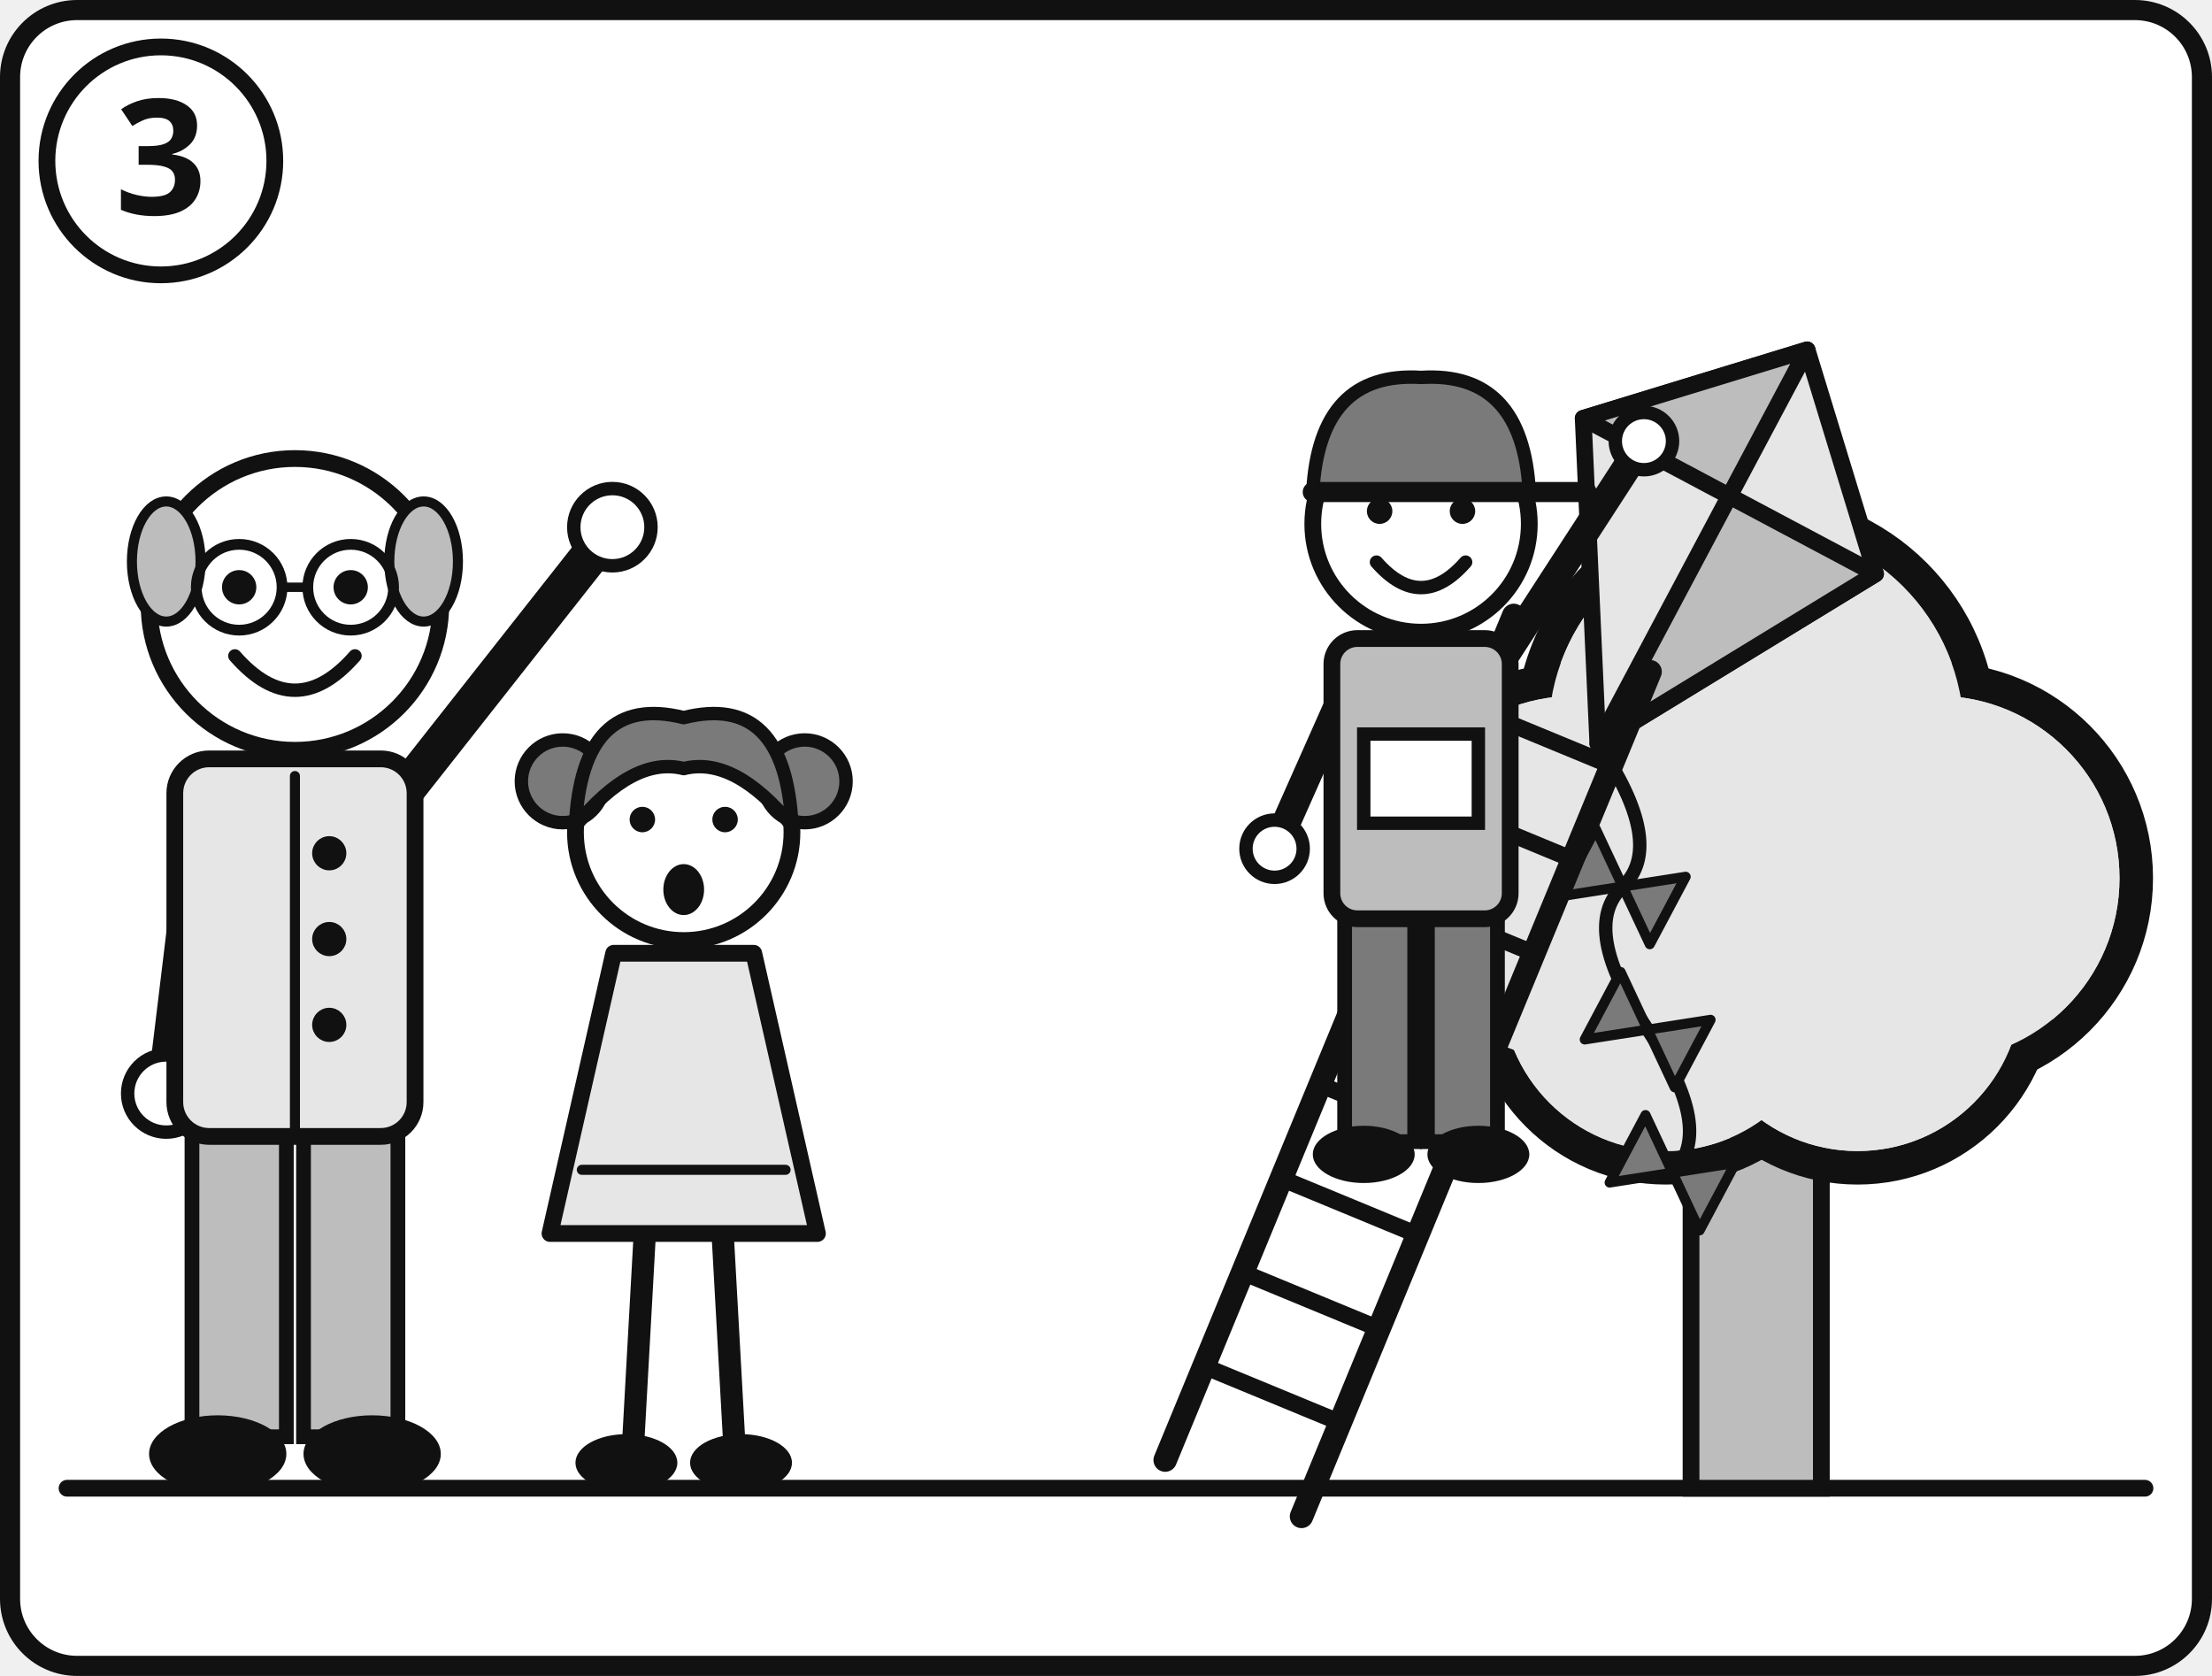
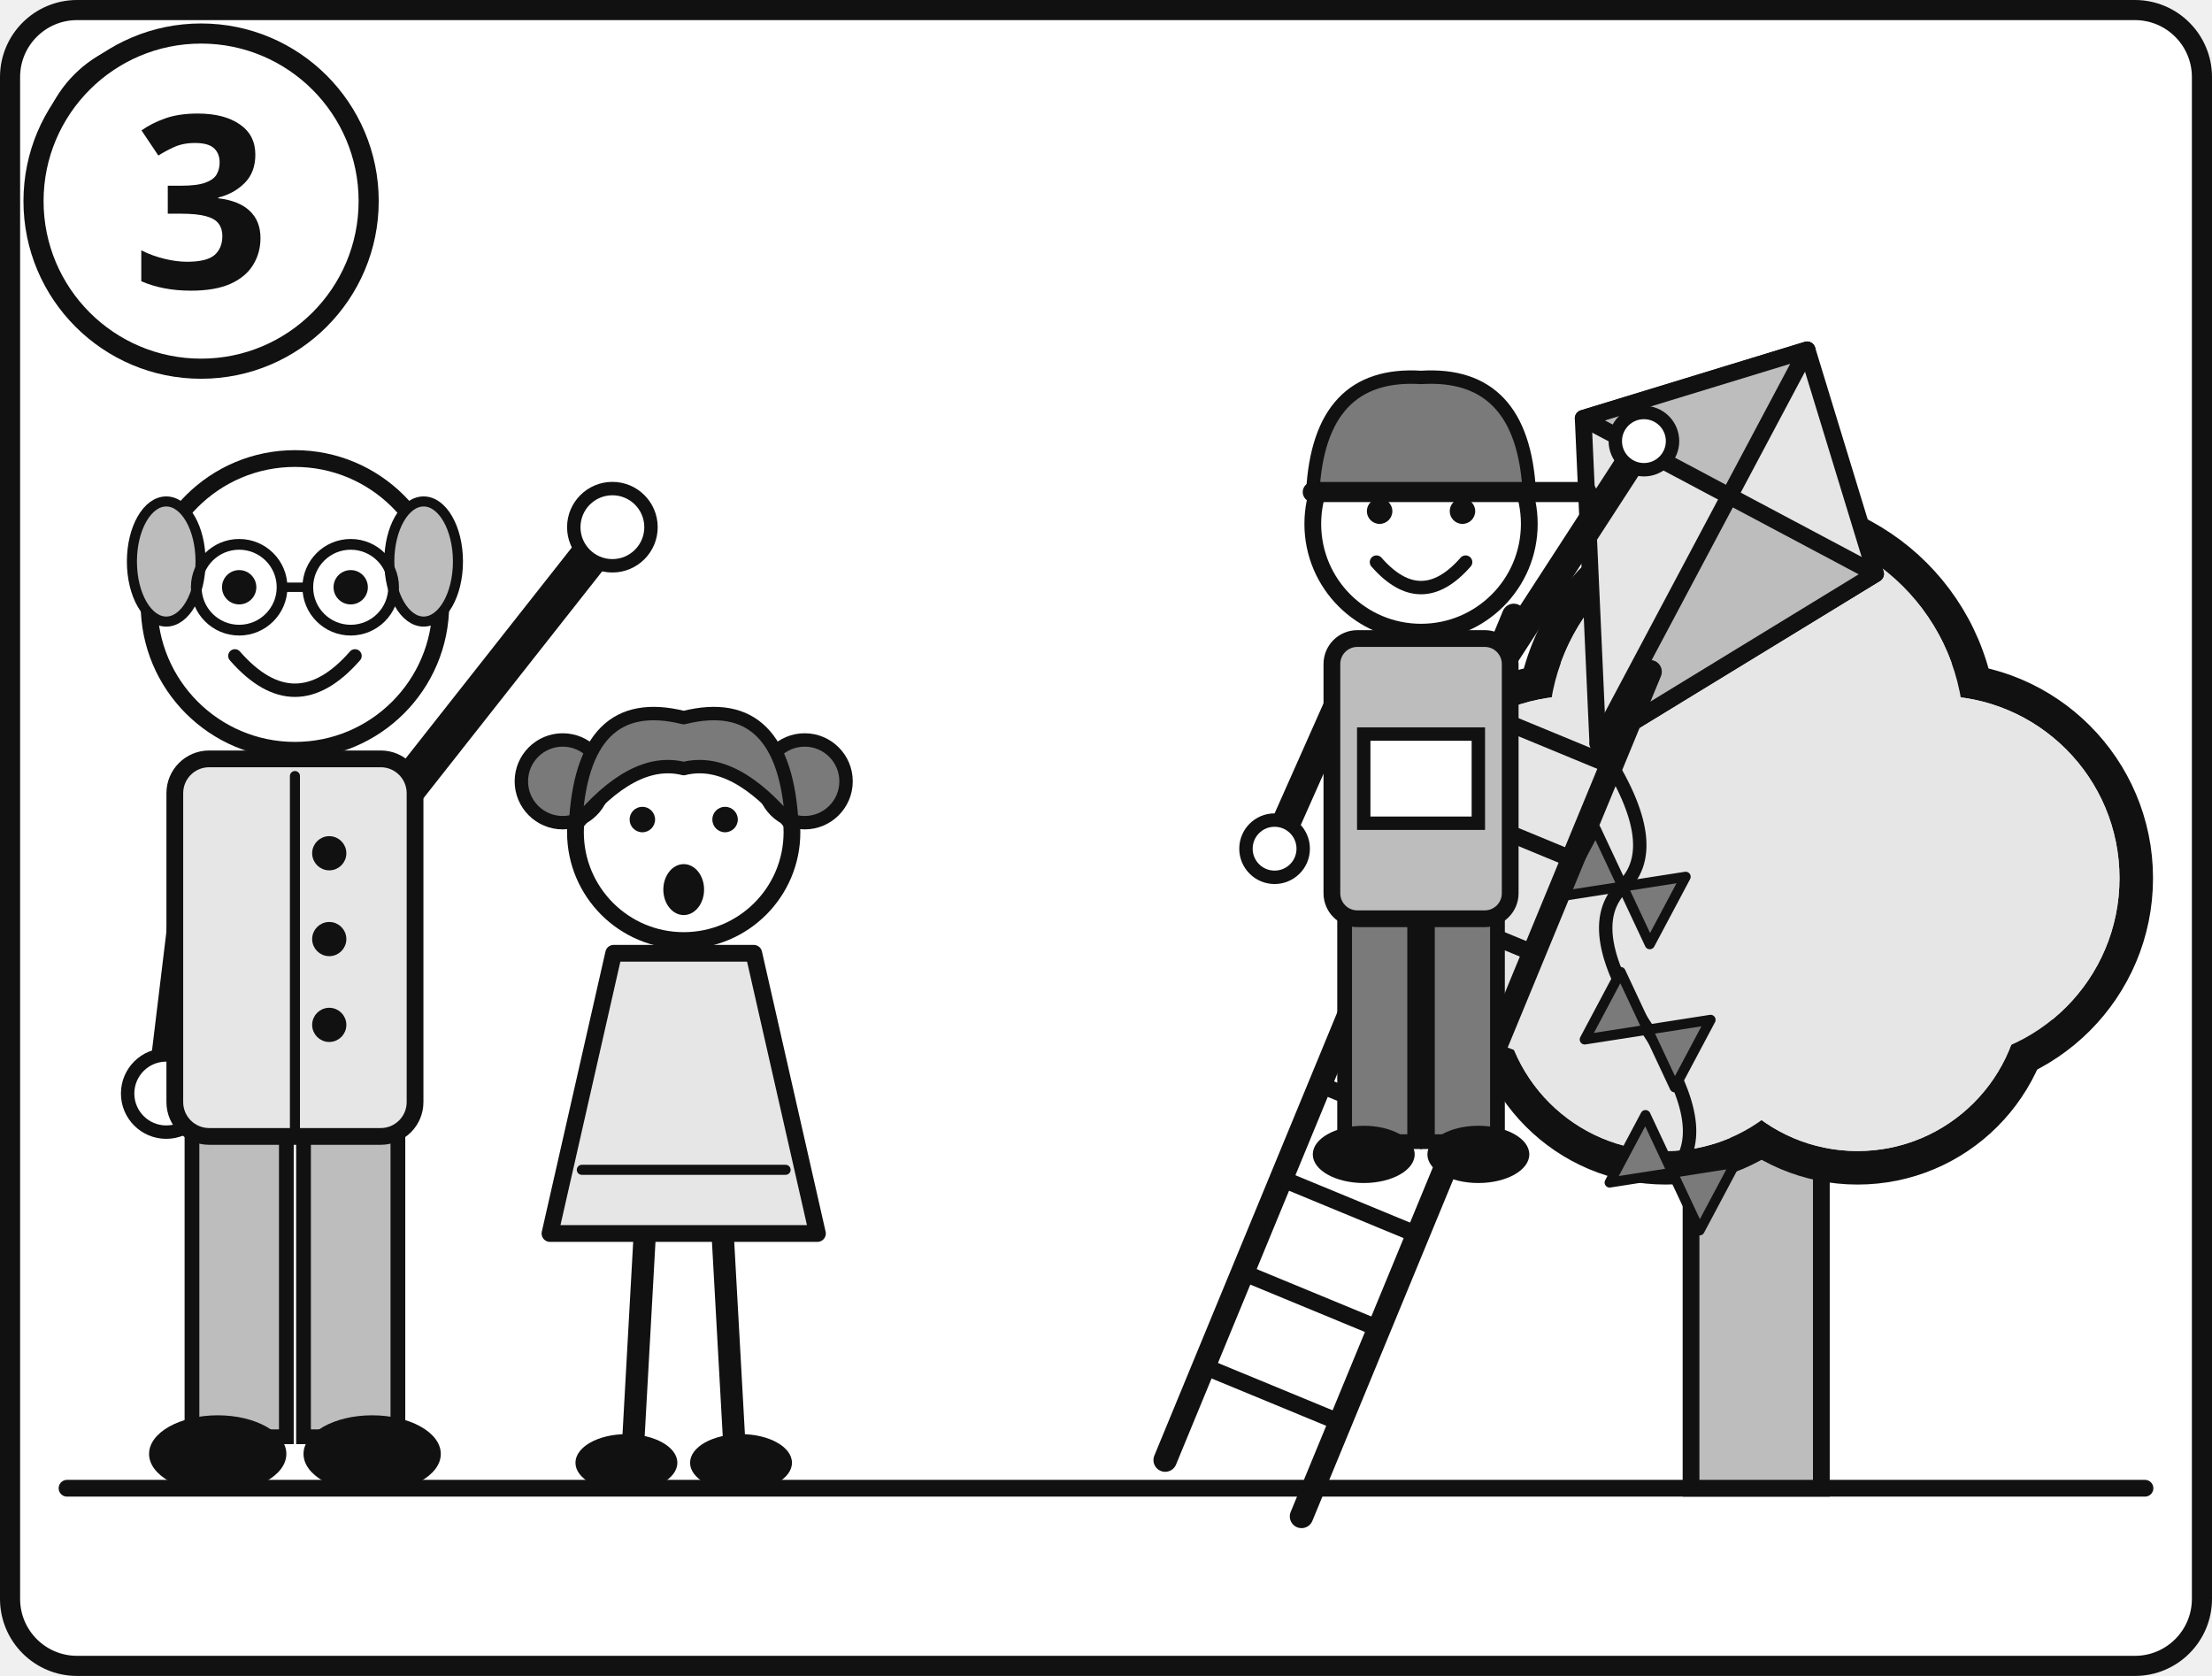
<svg xmlns="http://www.w3.org/2000/svg" viewBox="0 270 330 250" width="330" height="250">
  <g font-family="Andika, Atkinson Hyperlegible, sans-serif" fill="#111">
    <rect x="1.5" y="1.5" width="327" height="247" rx="10" fill="#fff" stroke="#111" stroke-width="3" />
    <g transform="translate(0 0)">
      <line x1="10" y1="222" x2="320" y2="222" stroke="#111" stroke-width="2.5" stroke-linecap="round" />
      <line x1="304" y1="46" x2="314" y2="46" stroke="#111" stroke-width="3" stroke-linecap="round" />
      <line x1="297.56" y1="61.56" x2="304.63" y2="68.63" stroke="#111" stroke-width="3" stroke-linecap="round" />
      <line x1="282" y1="68" x2="282" y2="78" stroke="#111" stroke-width="3" stroke-linecap="round" />
      <line x1="266.44" y1="61.56" x2="259.37" y2="68.63" stroke="#111" stroke-width="3" stroke-linecap="round" />
      <line x1="260" y1="46" x2="250" y2="46" stroke="#111" stroke-width="3" stroke-linecap="round" />
      <line x1="266.44" y1="30.44" x2="259.37" y2="23.37" stroke="#111" stroke-width="3" stroke-linecap="round" />
      <line x1="282" y1="24" x2="282" y2="14" stroke="#111" stroke-width="3" stroke-linecap="round" />
      <line x1="297.56" y1="30.44" x2="304.63" y2="23.37" stroke="#111" stroke-width="3" stroke-linecap="round" />
      <circle cx="282" cy="46" r="16" fill="#e6e6e6" stroke="#111" stroke-width="2.5" />
      <rect x="279.88" y="164" width="12.24" height="58" fill="#bdbdbd" stroke="#111" stroke-width="2.5" />
      <circle cx="286" cy="133.4" r="21.08" fill="#e6e6e6" stroke="#111" stroke-width="5" />
      <circle cx="269" cy="147" r="18.7" fill="#e6e6e6" stroke="#111" stroke-width="5" />
      <circle cx="303" cy="147" r="18.7" fill="#e6e6e6" stroke="#111" stroke-width="5" />
      <circle cx="277.5" cy="157.2" r="17" fill="#e6e6e6" stroke="#111" stroke-width="5" />
      <circle cx="295.52" cy="157.2" r="17" fill="#e6e6e6" stroke="#111" stroke-width="5" />
      <circle cx="286" cy="145.3" r="20.4" fill="#e6e6e6" stroke="#111" stroke-width="5" />
      <circle cx="286" cy="133.4" r="18.58" fill="#e6e6e6" />
      <circle cx="269" cy="147" r="16.2" fill="#e6e6e6" />
      <circle cx="303" cy="147" r="16.2" fill="#e6e6e6" />
      <circle cx="277.5" cy="157.2" r="14.5" fill="#e6e6e6" />
      <circle cx="295.52" cy="157.2" r="14.5" fill="#e6e6e6" />
      <circle cx="286" cy="145.3" r="17.9" fill="#e6e6e6" />
      <g transform="rotate(-12 196 62)">
        <polygon points="196,36 222,62 196,106 170,62" fill="#e6e6e6" stroke="#111" stroke-width="2.5" stroke-linejoin="round" />
        <polygon points="196,36 196,62 170,62" fill="#bdbdbd" stroke="#111" stroke-width="2.5" stroke-linejoin="round" />
        <polygon points="196,62 222,62 196,106" fill="#bdbdbd" stroke="#111" stroke-width="2.5" stroke-linejoin="round" />
        <line x1="196" y1="36" x2="196" y2="106" stroke="#111" stroke-width="2" stroke-linecap="round" />
        <line x1="170" y1="62" x2="222" y2="62" stroke="#111" stroke-width="2" stroke-linecap="round" />
        <path d="M 196 106 Q 213 115 210 124 Q 207 133 224 142 Q 241 151 238 160" fill="none" stroke="#111" stroke-width="2" stroke-linejoin="round" stroke-linecap="round" />
        <polygon points="210,124 202,118 202,130" fill="#7a7a7a" stroke="#111" stroke-width="1.5" stroke-linejoin="round" />
        <polygon points="210,124 218,118 218,130" fill="#7a7a7a" stroke="#111" stroke-width="1.5" stroke-linejoin="round" />
        <polygon points="224,142 216,136 216,148" fill="#7a7a7a" stroke="#111" stroke-width="1.5" stroke-linejoin="round" />
        <polygon points="224,142 232,136 232,148" fill="#7a7a7a" stroke="#111" stroke-width="1.5" stroke-linejoin="round" />
        <polygon points="238,160 230,154 230,166" fill="#7a7a7a" stroke="#111" stroke-width="1.5" stroke-linejoin="round" />
        <polygon points="238,160 246,154 246,166" fill="#7a7a7a" stroke="#111" stroke-width="1.5" stroke-linejoin="round" />
      </g>
      <line x1="196" y1="62" x2="159.15" y2="111.8" stroke="#111" stroke-width="1.6" stroke-linecap="round" />
      <line x1="118.3" y1="182.1" x2="116.4" y2="216.3" stroke="#111" stroke-width="3.32" stroke-linecap="round" />
      <line x1="129.7" y1="182.1" x2="131.6" y2="216.3" stroke="#111" stroke-width="3.32" stroke-linecap="round" />
      <ellipse cx="115.45" cy="218.2" rx="7.6" ry="4.27" fill="#111" />
      <ellipse cx="132.55" cy="218.2" rx="7.6" ry="4.27" fill="#111" />
      <line x1="113.55" y1="146.95" x2="107.85" y2="176.4" stroke="#111" stroke-width="4.27" stroke-linecap="round" />
      <circle cx="107.85" cy="176.4" r="4.27" fill="#fff" stroke="#111" stroke-width="2" />
      <line x1="134.45" y1="146.95" x2="159.15" y2="111.8" stroke="#111" stroke-width="4.27" stroke-linecap="round" />
      <circle cx="159.15" cy="111.8" r="4.27" fill="#fff" stroke="#111" stroke-width="2" />
      <polygon points="113.55,142.2 134.45,142.2 143.95,184 104.05,184" fill="#e6e6e6" stroke="#111" stroke-width="2.5" stroke-linejoin="round" />
      <line x1="108.8" y1="174.5" x2="139.2" y2="174.5" stroke="#111" stroke-width="1.5" stroke-linecap="round" />
      <circle cx="124" cy="124.15" r="16.15" fill="#fff" stroke="#111" stroke-width="2.5" />
      <circle cx="105.95" cy="116.55" r="6.17" fill="#7a7a7a" stroke="#111" stroke-width="2" />
      <circle cx="142.05" cy="116.55" r="6.17" fill="#7a7a7a" stroke="#111" stroke-width="2" />
      <path d="M 107.85 123.2 Q 108.8 103.25 124 107.05 Q 139.2 103.25 140.15 123.2 Q 131.6 112.75 124 114.65 Q 116.4 112.75 107.85 123.2 Z" fill="#7a7a7a" stroke="#111" stroke-width="2" stroke-linejoin="round" stroke-linecap="round" />
      <circle cx="117.83" cy="122.25" r="1.9" fill="#111" />
      <circle cx="130.18" cy="122.25" r="1.9" fill="#111" />
      <path d="M 117.35 129.85 Q 124 137.45 130.65 129.85" fill="none" stroke="#111" stroke-width="2" stroke-linejoin="round" stroke-linecap="round" />
      <rect x="42.64" y="165.68" width="14.08" height="48.64" fill="#bdbdbd" stroke="#111" stroke-width="2.2" />
      <rect x="59.28" y="165.68" width="14.08" height="48.64" fill="#bdbdbd" stroke="#111" stroke-width="2.2" />
      <ellipse cx="46.48" cy="216.88" rx="10.24" ry="5.76" fill="#111" />
      <ellipse cx="69.52" cy="216.88" rx="10.24" ry="5.76" fill="#111" />
      <line x1="43.92" y1="120.88" x2="38.8" y2="163.12" stroke="#111" stroke-width="5.76" stroke-linecap="round" />
      <circle cx="38.8" cy="163.12" r="5.76" fill="#fff" stroke="#111" stroke-width="2" />
      <line x1="72.08" y1="120.88" x2="107.92" y2="78.64" stroke="#111" stroke-width="5.76" stroke-linecap="round" />
      <circle cx="107.92" cy="78.64" r="5.76" fill="#fff" stroke="#111" stroke-width="2" />
      <rect x="40.08" y="113.2" width="35.84" height="56.32" rx="5.12" fill="#e6e6e6" stroke="#111" stroke-width="2.5" />
      <line x1="58" y1="115.76" x2="58" y2="168.24" stroke="#111" stroke-width="1.5" stroke-linecap="round" />
      <circle cx="63.12" cy="127.28" r="2.05" fill="#111" stroke="#111" stroke-width="1" />
      <circle cx="63.12" cy="140.08" r="2.05" fill="#111" stroke="#111" stroke-width="1" />
      <circle cx="63.12" cy="152.88" r="2.05" fill="#111" stroke="#111" stroke-width="1" />
      <circle cx="58" cy="90.16" r="21.76" fill="#fff" stroke="#111" stroke-width="2.5" />
      <ellipse cx="38.8" cy="83.76" rx="5.12" ry="8.96" fill="#bdbdbd" stroke="#111" stroke-width="1.5" />
      <ellipse cx="77.2" cy="83.76" rx="5.12" ry="8.96" fill="#bdbdbd" stroke="#111" stroke-width="1.5" />
      <circle cx="49.68" cy="87.6" r="6.4" fill="none" stroke="#111" stroke-width="1.6" />
      <circle cx="66.32" cy="87.6" r="6.4" fill="none" stroke="#111" stroke-width="1.6" />
      <line x1="56.08" y1="87.6" x2="59.92" y2="87.6" stroke="#111" stroke-width="1.4" stroke-linecap="round" />
      <circle cx="49.68" cy="87.6" r="2.56" fill="#111" />
      <circle cx="66.32" cy="87.6" r="2.56" fill="#111" />
      <path d="M 49.04 97.84 Q 58 108.08 66.96 97.84" fill="none" stroke="#111" stroke-width="2" stroke-linejoin="round" stroke-linecap="round" />
    </g>
    <circle cx="24" cy="24" r="17" fill="#fff" stroke="#111" stroke-width="2.5" />
    <text x="24" y="32" font-size="24" text-anchor="middle" font-weight="700">1</text>
    <rect x="351.5" y="1.5" width="327" height="247" rx="10" fill="#fff" stroke="#111" stroke-width="3" />
    <g transform="translate(350 0)">
      <line x1="10" y1="222" x2="320" y2="222" stroke="#111" stroke-width="2.5" stroke-linecap="round" />
      <path d="M 54 34 Q 84 24 114 34 T 174 34" fill="none" stroke="#111" stroke-width="2.5" stroke-linejoin="round" stroke-linecap="round" />
      <path d="M 62 49 Q 92 39 122 49 T 182 49" fill="none" stroke="#111" stroke-width="2.5" stroke-linejoin="round" stroke-linecap="round" />
      <path d="M 70 64 Q 100 54 130 64 T 190 64" fill="none" stroke="#111" stroke-width="2.5" stroke-linejoin="round" stroke-linecap="round" />
      <rect x="240.28" y="158" width="19.44" height="64" fill="#bdbdbd" stroke="#111" stroke-width="2.5" />
      <circle cx="250" cy="109.4" r="33.48" fill="#e6e6e6" stroke="#111" stroke-width="5" />
      <circle cx="223" cy="131" r="29.7" fill="#e6e6e6" stroke="#111" stroke-width="5" />
      <circle cx="277" cy="131" r="29.7" fill="#e6e6e6" stroke="#111" stroke-width="5" />
      <circle cx="236.5" cy="147.2" r="27" fill="#e6e6e6" stroke="#111" stroke-width="5" />
      <circle cx="265.12" cy="147.2" r="27" fill="#e6e6e6" stroke="#111" stroke-width="5" />
      <circle cx="250" cy="128.3" r="32.4" fill="#e6e6e6" stroke="#111" stroke-width="5" />
      <circle cx="250" cy="109.4" r="30.98" fill="#e6e6e6" />
      <circle cx="223" cy="131" r="27.2" fill="#e6e6e6" />
      <circle cx="277" cy="131" r="27.2" fill="#e6e6e6" />
      <circle cx="236.5" cy="147.2" r="24.5" fill="#e6e6e6" />
      <circle cx="265.12" cy="147.2" r="24.5" fill="#e6e6e6" />
      <circle cx="250" cy="128.3" r="29.9" fill="#e6e6e6" />
      <g transform="rotate(28 246 74)">
        <polygon points="246,49.3 270.7,74 246,115.8 221.3,74" fill="#e6e6e6" stroke="#111" stroke-width="2.5" stroke-linejoin="round" />
        <polygon points="246,49.3 246,74 221.3,74" fill="#bdbdbd" stroke="#111" stroke-width="2.5" stroke-linejoin="round" />
        <polygon points="246,74 270.7,74 246,115.8" fill="#bdbdbd" stroke="#111" stroke-width="2.5" stroke-linejoin="round" />
        <line x1="246" y1="49.3" x2="246" y2="115.8" stroke="#111" stroke-width="2" stroke-linecap="round" />
        <line x1="221.3" y1="74" x2="270.7" y2="74" stroke="#111" stroke-width="2" stroke-linecap="round" />
        <path d="M 246 115.8 Q 262.15 124.35 259.3 132.9 Q 256.45 141.45 272.6 150 Q 288.75 158.55 285.9 167.1" fill="none" stroke="#111" stroke-width="2" stroke-linejoin="round" stroke-linecap="round" />
        <polygon points="259.3,132.9 251.7,127.2 251.7,138.6" fill="#7a7a7a" stroke="#111" stroke-width="1.5" stroke-linejoin="round" />
        <polygon points="259.3,132.9 266.9,127.2 266.9,138.6" fill="#7a7a7a" stroke="#111" stroke-width="1.5" stroke-linejoin="round" />
        <polygon points="272.6,150 265,144.3 265,155.7" fill="#7a7a7a" stroke="#111" stroke-width="1.5" stroke-linejoin="round" />
        <polygon points="272.6,150 280.2,144.3 280.2,155.7" fill="#7a7a7a" stroke="#111" stroke-width="1.5" stroke-linejoin="round" />
        <polygon points="285.9,167.1 278.3,161.4 278.3,172.8" fill="#7a7a7a" stroke="#111" stroke-width="1.5" stroke-linejoin="round" />
        <polygon points="285.9,167.1 293.5,161.4 293.5,172.8" fill="#7a7a7a" stroke="#111" stroke-width="1.5" stroke-linejoin="round" />
      </g>
      <path d="M 236 108 Q 214 150 196 170 Q 186 182 176 190" fill="none" stroke="#111" stroke-width="1.6" stroke-linejoin="round" stroke-linecap="round" />
      <line x1="148.3" y1="182.1" x2="146.4" y2="216.3" stroke="#111" stroke-width="3.32" stroke-linecap="round" />
      <line x1="159.7" y1="182.1" x2="161.6" y2="216.3" stroke="#111" stroke-width="3.32" stroke-linecap="round" />
      <ellipse cx="145.45" cy="218.2" rx="7.6" ry="4.27" fill="#111" />
      <ellipse cx="162.55" cy="218.2" rx="7.6" ry="4.27" fill="#111" />
      <line x1="143.55" y1="146.95" x2="135.95" y2="178.3" stroke="#111" stroke-width="4.27" stroke-linecap="round" />
      <circle cx="135.95" cy="178.3" r="4.27" fill="#fff" stroke="#111" stroke-width="2" />
      <line x1="164.45" y1="146.95" x2="185.35" y2="119.4" stroke="#111" stroke-width="4.27" stroke-linecap="round" />
      <circle cx="185.35" cy="119.4" r="4.27" fill="#fff" stroke="#111" stroke-width="2" />
      <polygon points="143.55,142.2 164.45,142.2 173.95,184 134.05,184" fill="#e6e6e6" stroke="#111" stroke-width="2.5" stroke-linejoin="round" />
      <line x1="138.8" y1="174.5" x2="169.2" y2="174.5" stroke="#111" stroke-width="1.5" stroke-linecap="round" />
      <circle cx="154" cy="124.15" r="16.15" fill="#fff" stroke="#111" stroke-width="2.5" />
      <circle cx="135.95" cy="116.55" r="6.17" fill="#7a7a7a" stroke="#111" stroke-width="2" />
      <circle cx="172.05" cy="116.55" r="6.17" fill="#7a7a7a" stroke="#111" stroke-width="2" />
      <path d="M 137.85 123.2 Q 138.8 103.25 154 107.05 Q 169.2 103.25 170.15 123.2 Q 161.6 112.75 154 114.65 Q 146.4 112.75 137.85 123.2 Z" fill="#7a7a7a" stroke="#111" stroke-width="2" stroke-linejoin="round" stroke-linecap="round" />
      <circle cx="147.82" cy="122.25" r="1.9" fill="#111" />
      <circle cx="160.18" cy="122.25" r="1.9" fill="#111" />
      <path d="M 147.35 134.6 Q 154 127.95 160.65 134.6" fill="none" stroke="#111" stroke-width="2" stroke-linejoin="round" stroke-linecap="round" />
      <line x1="144.5" y1="116.55" x2="151.15" y2="114.65" stroke="#111" stroke-width="1.6" stroke-linecap="round" />
      <line x1="156.85" y1="114.65" x2="163.5" y2="116.55" stroke="#111" stroke-width="1.6" stroke-linecap="round" />
      <rect x="54.64" y="165.68" width="14.08" height="48.64" fill="#bdbdbd" stroke="#111" stroke-width="2.2" />
      <rect x="71.28" y="165.68" width="14.08" height="48.64" fill="#bdbdbd" stroke="#111" stroke-width="2.2" />
      <ellipse cx="58.48" cy="216.88" rx="10.24" ry="5.76" fill="#111" />
      <ellipse cx="81.52" cy="216.88" rx="10.24" ry="5.76" fill="#111" />
      <line x1="55.92" y1="120.88" x2="48.24" y2="163.12" stroke="#111" stroke-width="5.76" stroke-linecap="round" />
      <circle cx="48.24" cy="163.12" r="5.76" fill="#fff" stroke="#111" stroke-width="2" />
      <line x1="84.08" y1="120.88" x2="86.64" y2="78.64" stroke="#111" stroke-width="5.76" stroke-linecap="round" />
      <circle cx="86.64" cy="78.64" r="5.76" fill="#fff" stroke="#111" stroke-width="2" />
      <rect x="52.08" y="113.2" width="35.84" height="56.32" rx="5.12" fill="#e6e6e6" stroke="#111" stroke-width="2.5" />
      <line x1="70" y1="115.76" x2="70" y2="168.24" stroke="#111" stroke-width="1.5" stroke-linecap="round" />
      <circle cx="75.12" cy="127.28" r="2.05" fill="#111" stroke="#111" stroke-width="1" />
      <circle cx="75.12" cy="140.08" r="2.05" fill="#111" stroke="#111" stroke-width="1" />
      <circle cx="75.12" cy="152.88" r="2.05" fill="#111" stroke="#111" stroke-width="1" />
      <circle cx="70" cy="90.16" r="21.76" fill="#fff" stroke="#111" stroke-width="2.5" />
      <ellipse cx="50.8" cy="83.76" rx="5.12" ry="8.96" fill="#bdbdbd" stroke="#111" stroke-width="1.5" />
      <ellipse cx="89.2" cy="83.76" rx="5.12" ry="8.96" fill="#bdbdbd" stroke="#111" stroke-width="1.5" />
      <circle cx="61.68" cy="87.6" r="6.4" fill="none" stroke="#111" stroke-width="1.6" />
      <circle cx="78.32" cy="87.6" r="6.4" fill="none" stroke="#111" stroke-width="1.6" />
      <line x1="68.08" y1="87.6" x2="71.92" y2="87.6" stroke="#111" stroke-width="1.4" stroke-linecap="round" />
      <circle cx="61.68" cy="87.6" r="2.56" fill="#111" />
      <circle cx="78.32" cy="87.6" r="2.56" fill="#111" />
      <ellipse cx="70" cy="101.68" rx="4.1" ry="5.12" fill="#111" />
    </g>
    <circle cx="374" cy="24" r="17" fill="#fff" stroke="#111" stroke-width="2.5" />
    <text x="374" y="32" font-size="24" text-anchor="middle" font-weight="700">2</text>
    <rect x="1.5" y="271.5" width="327" height="247" rx="10" fill="#fff" stroke="#111" stroke-width="3" />
    <g transform="translate(0 270)">
      <line x1="10" y1="222" x2="320" y2="222" stroke="#111" stroke-width="2.5" stroke-linecap="round" />
      <rect x="252.28" y="158" width="19.44" height="64" fill="#bdbdbd" stroke="#111" stroke-width="2.5" />
      <circle cx="262" cy="109.4" r="33.48" fill="#e6e6e6" stroke="#111" stroke-width="5" />
      <circle cx="235" cy="131" r="29.7" fill="#e6e6e6" stroke="#111" stroke-width="5" />
      <circle cx="289" cy="131" r="29.7" fill="#e6e6e6" stroke="#111" stroke-width="5" />
      <circle cx="248.5" cy="147.2" r="27" fill="#e6e6e6" stroke="#111" stroke-width="5" />
      <circle cx="277.12" cy="147.2" r="27" fill="#e6e6e6" stroke="#111" stroke-width="5" />
      <circle cx="262" cy="128.3" r="32.4" fill="#e6e6e6" stroke="#111" stroke-width="5" />
      <circle cx="262" cy="109.4" r="30.98" fill="#e6e6e6" />
      <circle cx="235" cy="131" r="27.2" fill="#e6e6e6" />
      <circle cx="289" cy="131" r="27.2" fill="#e6e6e6" />
      <circle cx="248.5" cy="147.2" r="24.5" fill="#e6e6e6" />
      <circle cx="277.12" cy="147.2" r="24.5" fill="#e6e6e6" />
      <circle cx="262" cy="128.3" r="29.9" fill="#e6e6e6" />
      <g transform="rotate(28 258 74)">
        <polygon points="258,49.3 282.7,74 258,115.8 233.3,74" fill="#e6e6e6" stroke="#111" stroke-width="2.5" stroke-linejoin="round" />
        <polygon points="258,49.3 258,74 233.3,74" fill="#bdbdbd" stroke="#111" stroke-width="2.5" stroke-linejoin="round" />
        <polygon points="258,74 282.7,74 258,115.8" fill="#bdbdbd" stroke="#111" stroke-width="2.5" stroke-linejoin="round" />
        <line x1="258" y1="49.3" x2="258" y2="115.8" stroke="#111" stroke-width="2" stroke-linecap="round" />
        <line x1="233.3" y1="74" x2="282.7" y2="74" stroke="#111" stroke-width="2" stroke-linecap="round" />
        <path d="M 258 115.8 Q 274.15 124.35 271.3 132.9 Q 268.45 141.45 284.6 150 Q 300.75 158.55 297.9 167.1" fill="none" stroke="#111" stroke-width="2" stroke-linejoin="round" stroke-linecap="round" />
        <polygon points="271.3,132.9 263.7,127.2 263.7,138.6" fill="#7a7a7a" stroke="#111" stroke-width="1.5" stroke-linejoin="round" />
        <polygon points="271.3,132.9 278.9,127.2 278.9,138.6" fill="#7a7a7a" stroke="#111" stroke-width="1.5" stroke-linejoin="round" />
        <polygon points="284.6,150 277,144.3 277,155.7" fill="#7a7a7a" stroke="#111" stroke-width="1.5" stroke-linejoin="round" />
        <polygon points="284.6,150 292.2,144.3 292.2,155.7" fill="#7a7a7a" stroke="#111" stroke-width="1.5" stroke-linejoin="round" />
        <polygon points="297.9,167.1 290.3,161.4 290.3,172.8" fill="#7a7a7a" stroke="#111" stroke-width="1.5" stroke-linejoin="round" />
        <polygon points="297.9,167.1 305.5,161.4 305.5,172.8" fill="#7a7a7a" stroke="#111" stroke-width="1.5" stroke-linejoin="round" />
      </g>
      <line x1="194.17" y1="226.2" x2="246.17" y2="100.2" stroke="#111" stroke-width="3.5" stroke-linecap="round" />
      <line x1="173.83" y1="217.8" x2="225.83" y2="91.8" stroke="#111" stroke-width="3.5" stroke-linecap="round" />
      <line x1="199.95" y1="212.2" x2="179.61" y2="203.8" stroke="#111" stroke-width="2.5" stroke-linecap="round" />
      <line x1="205.72" y1="198.2" x2="185.39" y2="189.8" stroke="#111" stroke-width="2.5" stroke-linecap="round" />
      <line x1="211.5" y1="184.2" x2="191.17" y2="175.8" stroke="#111" stroke-width="2.5" stroke-linecap="round" />
      <line x1="217.28" y1="170.2" x2="196.94" y2="161.8" stroke="#111" stroke-width="2.5" stroke-linecap="round" />
      <line x1="223.06" y1="156.2" x2="202.72" y2="147.8" stroke="#111" stroke-width="2.5" stroke-linecap="round" />
      <line x1="228.83" y1="142.2" x2="208.5" y2="133.8" stroke="#111" stroke-width="2.5" stroke-linecap="round" />
      <line x1="234.61" y1="128.2" x2="214.28" y2="119.8" stroke="#111" stroke-width="2.5" stroke-linecap="round" />
      <line x1="240.39" y1="114.2" x2="220.05" y2="105.8" stroke="#111" stroke-width="2.5" stroke-linecap="round" />
      <rect x="200.6" y="134.2" width="10.45" height="36.1" fill="#7a7a7a" stroke="#111" stroke-width="2.2" />
      <rect x="212.95" y="134.2" width="10.45" height="36.1" fill="#7a7a7a" stroke="#111" stroke-width="2.2" />
      <ellipse cx="203.45" cy="172.2" rx="7.6" ry="4.27" fill="#111" />
      <ellipse cx="220.55" cy="172.2" rx="7.6" ry="4.27" fill="#111" />
      <line x1="201.55" y1="100.95" x2="190.15" y2="126.6" stroke="#111" stroke-width="4.27" stroke-linecap="round" />
      <circle cx="190.15" cy="126.6" r="4.27" fill="#fff" stroke="#111" stroke-width="2" />
      <line x1="222.45" y1="100.95" x2="245.25" y2="65.8" stroke="#111" stroke-width="4.27" stroke-linecap="round" />
      <circle cx="245.25" cy="65.8" r="4.27" fill="#fff" stroke="#111" stroke-width="2" />
      <rect x="198.7" y="95.25" width="26.6" height="41.8" rx="3.8" fill="#bdbdbd" stroke="#111" stroke-width="2.5" />
      <rect x="203.45" y="109.5" width="17.1" height="13.3" fill="#fff" stroke="#111" stroke-width="2" />
      <circle cx="212" cy="78.15" r="16.15" fill="#fff" stroke="#111" stroke-width="2.5" />
      <path d="M 195.85 73.4 Q 196.8 55.35 212 56.3 Q 227.2 55.35 228.15 73.4 Z" fill="#7a7a7a" stroke="#111" stroke-width="2" stroke-linejoin="round" stroke-linecap="round" />
      <line x1="195.85" y1="73.4" x2="236.7" y2="73.4" stroke="#111" stroke-width="3" stroke-linecap="round" />
      <circle cx="205.82" cy="76.25" r="1.9" fill="#111" />
      <circle cx="218.18" cy="76.25" r="1.9" fill="#111" />
      <path d="M 205.35 83.85 Q 212 91.45 218.65 83.85" fill="none" stroke="#111" stroke-width="2" stroke-linejoin="round" stroke-linecap="round" />
      <line x1="96.3" y1="182.1" x2="94.4" y2="216.3" stroke="#111" stroke-width="3.32" stroke-linecap="round" />
      <line x1="107.7" y1="182.1" x2="109.6" y2="216.3" stroke="#111" stroke-width="3.32" stroke-linecap="round" />
      <ellipse cx="93.45" cy="218.2" rx="7.6" ry="4.27" fill="#111" />
      <ellipse cx="110.55" cy="218.2" rx="7.6" ry="4.27" fill="#111" />
      <line x1="91.55" y1="146.95" x2="101.05" y2="165" stroke="#111" stroke-width="4.27" stroke-linecap="round" />
      <circle cx="101.05" cy="165" r="4.27" fill="#fff" stroke="#111" stroke-width="2" />
      <line x1="112.45" y1="146.95" x2="106.75" y2="165" stroke="#111" stroke-width="4.27" stroke-linecap="round" />
      <circle cx="106.75" cy="165" r="4.27" fill="#fff" stroke="#111" stroke-width="2" />
      <polygon points="91.55,142.2 112.45,142.2 121.95,184 82.05,184" fill="#e6e6e6" stroke="#111" stroke-width="2.5" stroke-linejoin="round" />
      <line x1="86.8" y1="174.5" x2="117.2" y2="174.5" stroke="#111" stroke-width="1.5" stroke-linecap="round" />
      <circle cx="102" cy="124.15" r="16.15" fill="#fff" stroke="#111" stroke-width="2.5" />
      <circle cx="83.95" cy="116.55" r="6.17" fill="#7a7a7a" stroke="#111" stroke-width="2" />
      <circle cx="120.05" cy="116.55" r="6.17" fill="#7a7a7a" stroke="#111" stroke-width="2" />
      <path d="M 85.85 123.2 Q 86.8 103.25 102 107.05 Q 117.2 103.25 118.15 123.2 Q 109.6 112.75 102 114.65 Q 94.4 112.75 85.85 123.2 Z" fill="#7a7a7a" stroke="#111" stroke-width="2" stroke-linejoin="round" stroke-linecap="round" />
      <circle cx="95.83" cy="122.25" r="1.9" fill="#111" />
      <circle cx="108.17" cy="122.25" r="1.9" fill="#111" />
      <ellipse cx="102" cy="132.7" rx="3.04" ry="3.8" fill="#111" />
      <rect x="28.64" y="165.68" width="14.08" height="48.64" fill="#bdbdbd" stroke="#111" stroke-width="2.2" />
      <rect x="45.28" y="165.68" width="14.08" height="48.64" fill="#bdbdbd" stroke="#111" stroke-width="2.2" />
      <ellipse cx="32.48" cy="216.88" rx="10.24" ry="5.76" fill="#111" />
      <ellipse cx="55.52" cy="216.88" rx="10.24" ry="5.76" fill="#111" />
      <line x1="29.92" y1="120.88" x2="24.8" y2="163.12" stroke="#111" stroke-width="5.76" stroke-linecap="round" />
      <circle cx="24.8" cy="163.12" r="5.76" fill="#fff" stroke="#111" stroke-width="2" />
      <line x1="58.08" y1="120.88" x2="91.36" y2="78.64" stroke="#111" stroke-width="5.76" stroke-linecap="round" />
      <circle cx="91.36" cy="78.64" r="5.76" fill="#fff" stroke="#111" stroke-width="2" />
      <rect x="26.08" y="113.2" width="35.84" height="56.32" rx="5.12" fill="#e6e6e6" stroke="#111" stroke-width="2.5" />
      <line x1="44" y1="115.76" x2="44" y2="168.24" stroke="#111" stroke-width="1.5" stroke-linecap="round" />
      <circle cx="49.12" cy="127.28" r="2.05" fill="#111" stroke="#111" stroke-width="1" />
      <circle cx="49.12" cy="140.08" r="2.05" fill="#111" stroke="#111" stroke-width="1" />
      <circle cx="49.12" cy="152.88" r="2.05" fill="#111" stroke="#111" stroke-width="1" />
      <circle cx="44" cy="90.16" r="21.76" fill="#fff" stroke="#111" stroke-width="2.5" />
      <ellipse cx="24.8" cy="83.76" rx="5.12" ry="8.96" fill="#bdbdbd" stroke="#111" stroke-width="1.5" />
      <ellipse cx="63.2" cy="83.76" rx="5.12" ry="8.96" fill="#bdbdbd" stroke="#111" stroke-width="1.5" />
      <circle cx="35.68" cy="87.6" r="6.4" fill="none" stroke="#111" stroke-width="1.6" />
      <circle cx="52.32" cy="87.6" r="6.4" fill="none" stroke="#111" stroke-width="1.6" />
      <line x1="42.08" y1="87.6" x2="45.92" y2="87.6" stroke="#111" stroke-width="1.4" stroke-linecap="round" />
      <circle cx="35.68" cy="87.6" r="2.56" fill="#111" />
      <circle cx="52.32" cy="87.6" r="2.56" fill="#111" />
      <path d="M 35.04 97.84 Q 44 108.08 52.96 97.84" fill="none" stroke="#111" stroke-width="2" stroke-linejoin="round" stroke-linecap="round" />
    </g>
    <circle cx="24" cy="294" r="17" fill="#fff" stroke="#111" stroke-width="2.5" />
    <text x="24" y="302" font-size="24" text-anchor="middle" font-weight="700">3</text>
    <rect x="351.5" y="271.5" width="327" height="247" rx="10" fill="#fff" stroke="#111" stroke-width="3" />
    <g transform="translate(350 270)">
      <line x1="10" y1="222" x2="320" y2="222" stroke="#111" stroke-width="2.5" stroke-linecap="round" />
      <line x1="317" y1="40" x2="327" y2="40" stroke="#111" stroke-width="3" stroke-linecap="round" />
      <line x1="310.85" y1="54.85" x2="317.92" y2="61.92" stroke="#111" stroke-width="3" stroke-linecap="round" />
      <line x1="296" y1="61" x2="296" y2="71" stroke="#111" stroke-width="3" stroke-linecap="round" />
      <line x1="281.15" y1="54.85" x2="274.08" y2="61.92" stroke="#111" stroke-width="3" stroke-linecap="round" />
      <line x1="275" y1="40" x2="265" y2="40" stroke="#111" stroke-width="3" stroke-linecap="round" />
      <line x1="281.15" y1="25.15" x2="274.08" y2="18.08" stroke="#111" stroke-width="3" stroke-linecap="round" />
      <line x1="296" y1="19" x2="296" y2="9" stroke="#111" stroke-width="3" stroke-linecap="round" />
      <line x1="310.85" y1="25.15" x2="317.92" y2="18.08" stroke="#111" stroke-width="3" stroke-linecap="round" />
      <circle cx="296" cy="40" r="15" fill="#e6e6e6" stroke="#111" stroke-width="2.5" />
      <rect x="281.88" y="164" width="12.24" height="58" fill="#bdbdbd" stroke="#111" stroke-width="2.5" />
      <circle cx="288" cy="133.4" r="21.08" fill="#e6e6e6" stroke="#111" stroke-width="5" />
      <circle cx="271" cy="147" r="18.7" fill="#e6e6e6" stroke="#111" stroke-width="5" />
      <circle cx="305" cy="147" r="18.7" fill="#e6e6e6" stroke="#111" stroke-width="5" />
      <circle cx="279.5" cy="157.2" r="17" fill="#e6e6e6" stroke="#111" stroke-width="5" />
      <circle cx="297.52" cy="157.2" r="17" fill="#e6e6e6" stroke="#111" stroke-width="5" />
      <circle cx="288" cy="145.3" r="20.4" fill="#e6e6e6" stroke="#111" stroke-width="5" />
      <circle cx="288" cy="133.4" r="18.58" fill="#e6e6e6" />
      <circle cx="271" cy="147" r="16.2" fill="#e6e6e6" />
      <circle cx="305" cy="147" r="16.2" fill="#e6e6e6" />
      <circle cx="279.5" cy="157.2" r="14.5" fill="#e6e6e6" />
      <circle cx="297.52" cy="157.2" r="14.5" fill="#e6e6e6" />
      <circle cx="288" cy="145.3" r="17.9" fill="#e6e6e6" />
      <line x1="270.79" y1="223.91" x2="290.79" y2="131.91" stroke="#111" stroke-width="3.5" stroke-linecap="round" />
      <line x1="253.21" y1="220.09" x2="273.21" y2="128.09" stroke="#111" stroke-width="3.5" stroke-linecap="round" />
      <line x1="274.13" y1="208.58" x2="256.54" y2="204.75" stroke="#111" stroke-width="2.5" stroke-linecap="round" />
      <line x1="277.46" y1="193.25" x2="259.87" y2="189.42" stroke="#111" stroke-width="2.5" stroke-linecap="round" />
      <line x1="280.79" y1="177.91" x2="263.21" y2="174.09" stroke="#111" stroke-width="2.5" stroke-linecap="round" />
      <line x1="284.13" y1="162.58" x2="266.54" y2="158.75" stroke="#111" stroke-width="2.5" stroke-linecap="round" />
      <line x1="287.46" y1="147.25" x2="269.87" y2="143.42" stroke="#111" stroke-width="2.5" stroke-linecap="round" />
      <g transform="rotate(-10 176 52)">
        <polygon points="176,26 202,52 176,96 150,52" fill="#e6e6e6" stroke="#111" stroke-width="2.5" stroke-linejoin="round" />
        <polygon points="176,26 176,52 150,52" fill="#bdbdbd" stroke="#111" stroke-width="2.5" stroke-linejoin="round" />
        <polygon points="176,52 202,52 176,96" fill="#bdbdbd" stroke="#111" stroke-width="2.5" stroke-linejoin="round" />
        <line x1="176" y1="26" x2="176" y2="96" stroke="#111" stroke-width="2" stroke-linecap="round" />
        <line x1="150" y1="52" x2="202" y2="52" stroke="#111" stroke-width="2" stroke-linecap="round" />
        <path d="M 176 96 Q 193 105 190 114 Q 187 123 204 132 Q 221 141 218 150" fill="none" stroke="#111" stroke-width="2" stroke-linejoin="round" stroke-linecap="round" />
        <polygon points="190,114 182,108 182,120" fill="#7a7a7a" stroke="#111" stroke-width="1.5" stroke-linejoin="round" />
        <polygon points="190,114 198,108 198,120" fill="#7a7a7a" stroke="#111" stroke-width="1.5" stroke-linejoin="round" />
        <polygon points="204,132 196,126 196,138" fill="#7a7a7a" stroke="#111" stroke-width="1.5" stroke-linejoin="round" />
        <polygon points="204,132 212,126 212,138" fill="#7a7a7a" stroke="#111" stroke-width="1.5" stroke-linejoin="round" />
        <polygon points="218,150 210,144 210,156" fill="#7a7a7a" stroke="#111" stroke-width="1.5" stroke-linejoin="round" />
        <polygon points="218,150 226,144 226,156" fill="#7a7a7a" stroke="#111" stroke-width="1.5" stroke-linejoin="round" />
      </g>
      <line x1="176" y1="52" x2="159.45" y2="108" stroke="#111" stroke-width="1.6" stroke-linecap="round" />
      <line x1="124.3" y1="182.1" x2="122.4" y2="216.3" stroke="#111" stroke-width="3.32" stroke-linecap="round" />
      <line x1="135.7" y1="182.1" x2="137.6" y2="216.3" stroke="#111" stroke-width="3.32" stroke-linecap="round" />
      <ellipse cx="121.45" cy="218.2" rx="7.6" ry="4.27" fill="#111" />
      <ellipse cx="138.55" cy="218.2" rx="7.6" ry="4.27" fill="#111" />
      <line x1="119.55" y1="146.95" x2="96.75" y2="134.6" stroke="#111" stroke-width="4.27" stroke-linecap="round" />
      <circle cx="96.75" cy="134.6" r="4.27" fill="#fff" stroke="#111" stroke-width="2" />
      <line x1="140.45" y1="146.95" x2="159.45" y2="108" stroke="#111" stroke-width="4.27" stroke-linecap="round" />
      <circle cx="159.45" cy="108" r="4.27" fill="#fff" stroke="#111" stroke-width="2" />
      <polygon points="119.55,142.2 140.45,142.2 149.95,184 110.05,184" fill="#e6e6e6" stroke="#111" stroke-width="2.5" stroke-linejoin="round" />
      <line x1="114.8" y1="174.5" x2="145.2" y2="174.5" stroke="#111" stroke-width="1.5" stroke-linecap="round" />
      <circle cx="130" cy="124.15" r="16.15" fill="#fff" stroke="#111" stroke-width="2.5" />
      <circle cx="111.95" cy="116.55" r="6.17" fill="#7a7a7a" stroke="#111" stroke-width="2" />
      <circle cx="148.05" cy="116.55" r="6.17" fill="#7a7a7a" stroke="#111" stroke-width="2" />
      <path d="M 113.85 123.2 Q 114.8 103.25 130 107.05 Q 145.2 103.25 146.15 123.2 Q 137.6 112.75 130 114.65 Q 122.4 112.75 113.85 123.2 Z" fill="#7a7a7a" stroke="#111" stroke-width="2" stroke-linejoin="round" stroke-linecap="round" />
      <circle cx="123.83" cy="122.25" r="1.9" fill="#111" />
      <circle cx="136.18" cy="122.25" r="1.9" fill="#111" />
      <path d="M 123.35 129.85 Q 130 137.45 136.65 129.85" fill="none" stroke="#111" stroke-width="2" stroke-linejoin="round" stroke-linecap="round" />
      <rect x="50.64" y="165.68" width="14.08" height="48.64" fill="#bdbdbd" stroke="#111" stroke-width="2.2" />
      <rect x="67.28" y="165.68" width="14.08" height="48.64" fill="#bdbdbd" stroke="#111" stroke-width="2.2" />
      <ellipse cx="54.48" cy="216.88" rx="10.24" ry="5.76" fill="#111" />
      <ellipse cx="77.52" cy="216.88" rx="10.24" ry="5.76" fill="#111" />
      <line x1="51.92" y1="120.88" x2="21.2" y2="78.64" stroke="#111" stroke-width="5.76" stroke-linecap="round" />
      <circle cx="21.2" cy="78.64" r="5.76" fill="#fff" stroke="#111" stroke-width="2" />
      <line x1="80.08" y1="120.88" x2="110.8" y2="78.64" stroke="#111" stroke-width="5.76" stroke-linecap="round" />
      <circle cx="110.8" cy="78.64" r="5.76" fill="#fff" stroke="#111" stroke-width="2" />
      <rect x="48.08" y="113.2" width="35.84" height="56.32" rx="5.12" fill="#e6e6e6" stroke="#111" stroke-width="2.5" />
      <line x1="66" y1="115.76" x2="66" y2="168.24" stroke="#111" stroke-width="1.5" stroke-linecap="round" />
      <circle cx="71.12" cy="127.28" r="2.05" fill="#111" stroke="#111" stroke-width="1" />
      <circle cx="71.12" cy="140.08" r="2.05" fill="#111" stroke="#111" stroke-width="1" />
      <circle cx="71.12" cy="152.88" r="2.05" fill="#111" stroke="#111" stroke-width="1" />
      <circle cx="66" cy="90.16" r="21.76" fill="#fff" stroke="#111" stroke-width="2.5" />
      <ellipse cx="46.8" cy="83.76" rx="5.12" ry="8.96" fill="#bdbdbd" stroke="#111" stroke-width="1.5" />
      <ellipse cx="85.2" cy="83.76" rx="5.12" ry="8.96" fill="#bdbdbd" stroke="#111" stroke-width="1.5" />
      <circle cx="57.68" cy="87.6" r="6.4" fill="none" stroke="#111" stroke-width="1.6" />
      <circle cx="74.32" cy="87.6" r="6.4" fill="none" stroke="#111" stroke-width="1.6" />
      <line x1="64.08" y1="87.6" x2="67.92" y2="87.6" stroke="#111" stroke-width="1.4" stroke-linecap="round" />
      <circle cx="57.68" cy="87.6" r="2.56" fill="#111" />
      <circle cx="74.32" cy="87.6" r="2.56" fill="#111" />
      <path d="M 57.04 97.84 Q 66 108.08 74.96 97.84" fill="none" stroke="#111" stroke-width="2" stroke-linejoin="round" stroke-linecap="round" />
      <rect x="216.6" y="180.2" width="10.45" height="36.1" fill="#7a7a7a" stroke="#111" stroke-width="2.2" />
      <rect x="228.95" y="180.2" width="10.45" height="36.1" fill="#7a7a7a" stroke="#111" stroke-width="2.2" />
      <ellipse cx="219.45" cy="218.2" rx="7.6" ry="4.27" fill="#111" />
      <ellipse cx="236.55" cy="218.2" rx="7.6" ry="4.27" fill="#111" />
      <line x1="217.55" y1="146.95" x2="198.55" y2="111.8" stroke="#111" stroke-width="4.27" stroke-linecap="round" />
      <circle cx="198.55" cy="111.8" r="4.27" fill="#fff" stroke="#111" stroke-width="2" />
      <line x1="238.45" y1="146.95" x2="244.15" y2="176.4" stroke="#111" stroke-width="4.27" stroke-linecap="round" />
      <circle cx="244.15" cy="176.4" r="4.27" fill="#fff" stroke="#111" stroke-width="2" />
      <rect x="214.7" y="141.25" width="26.6" height="41.8" rx="3.8" fill="#bdbdbd" stroke="#111" stroke-width="2.5" />
      <rect x="219.45" y="155.5" width="17.1" height="13.3" fill="#fff" stroke="#111" stroke-width="2" />
      <circle cx="228" cy="124.15" r="16.15" fill="#fff" stroke="#111" stroke-width="2.5" />
      <path d="M 211.85 119.4 Q 212.8 101.35 228 102.3 Q 243.2 101.35 244.15 119.4 Z" fill="#7a7a7a" stroke="#111" stroke-width="2" stroke-linejoin="round" stroke-linecap="round" />
      <line x1="211.85" y1="119.4" x2="252.7" y2="119.4" stroke="#111" stroke-width="3" stroke-linecap="round" />
      <circle cx="221.82" cy="122.25" r="1.9" fill="#111" />
      <circle cx="234.18" cy="122.25" r="1.9" fill="#111" />
      <path d="M 221.35 129.85 Q 228 137.45 234.65 129.85" fill="none" stroke="#111" stroke-width="2" stroke-linejoin="round" stroke-linecap="round" />
    </g>
    <circle cx="374" cy="294" r="17" fill="#fff" stroke="#111" stroke-width="2.5" />
    <text x="374" y="302" font-size="24" text-anchor="middle" font-weight="700">4</text>
+     <circle cx="30" cy="300" r="25" fill="#fff" stroke="#111" stroke-width="3" />
+     <text x="30" y="313" font-size="36" text-anchor="middle" font-weight="700">3</text>
  </g>
</svg>
